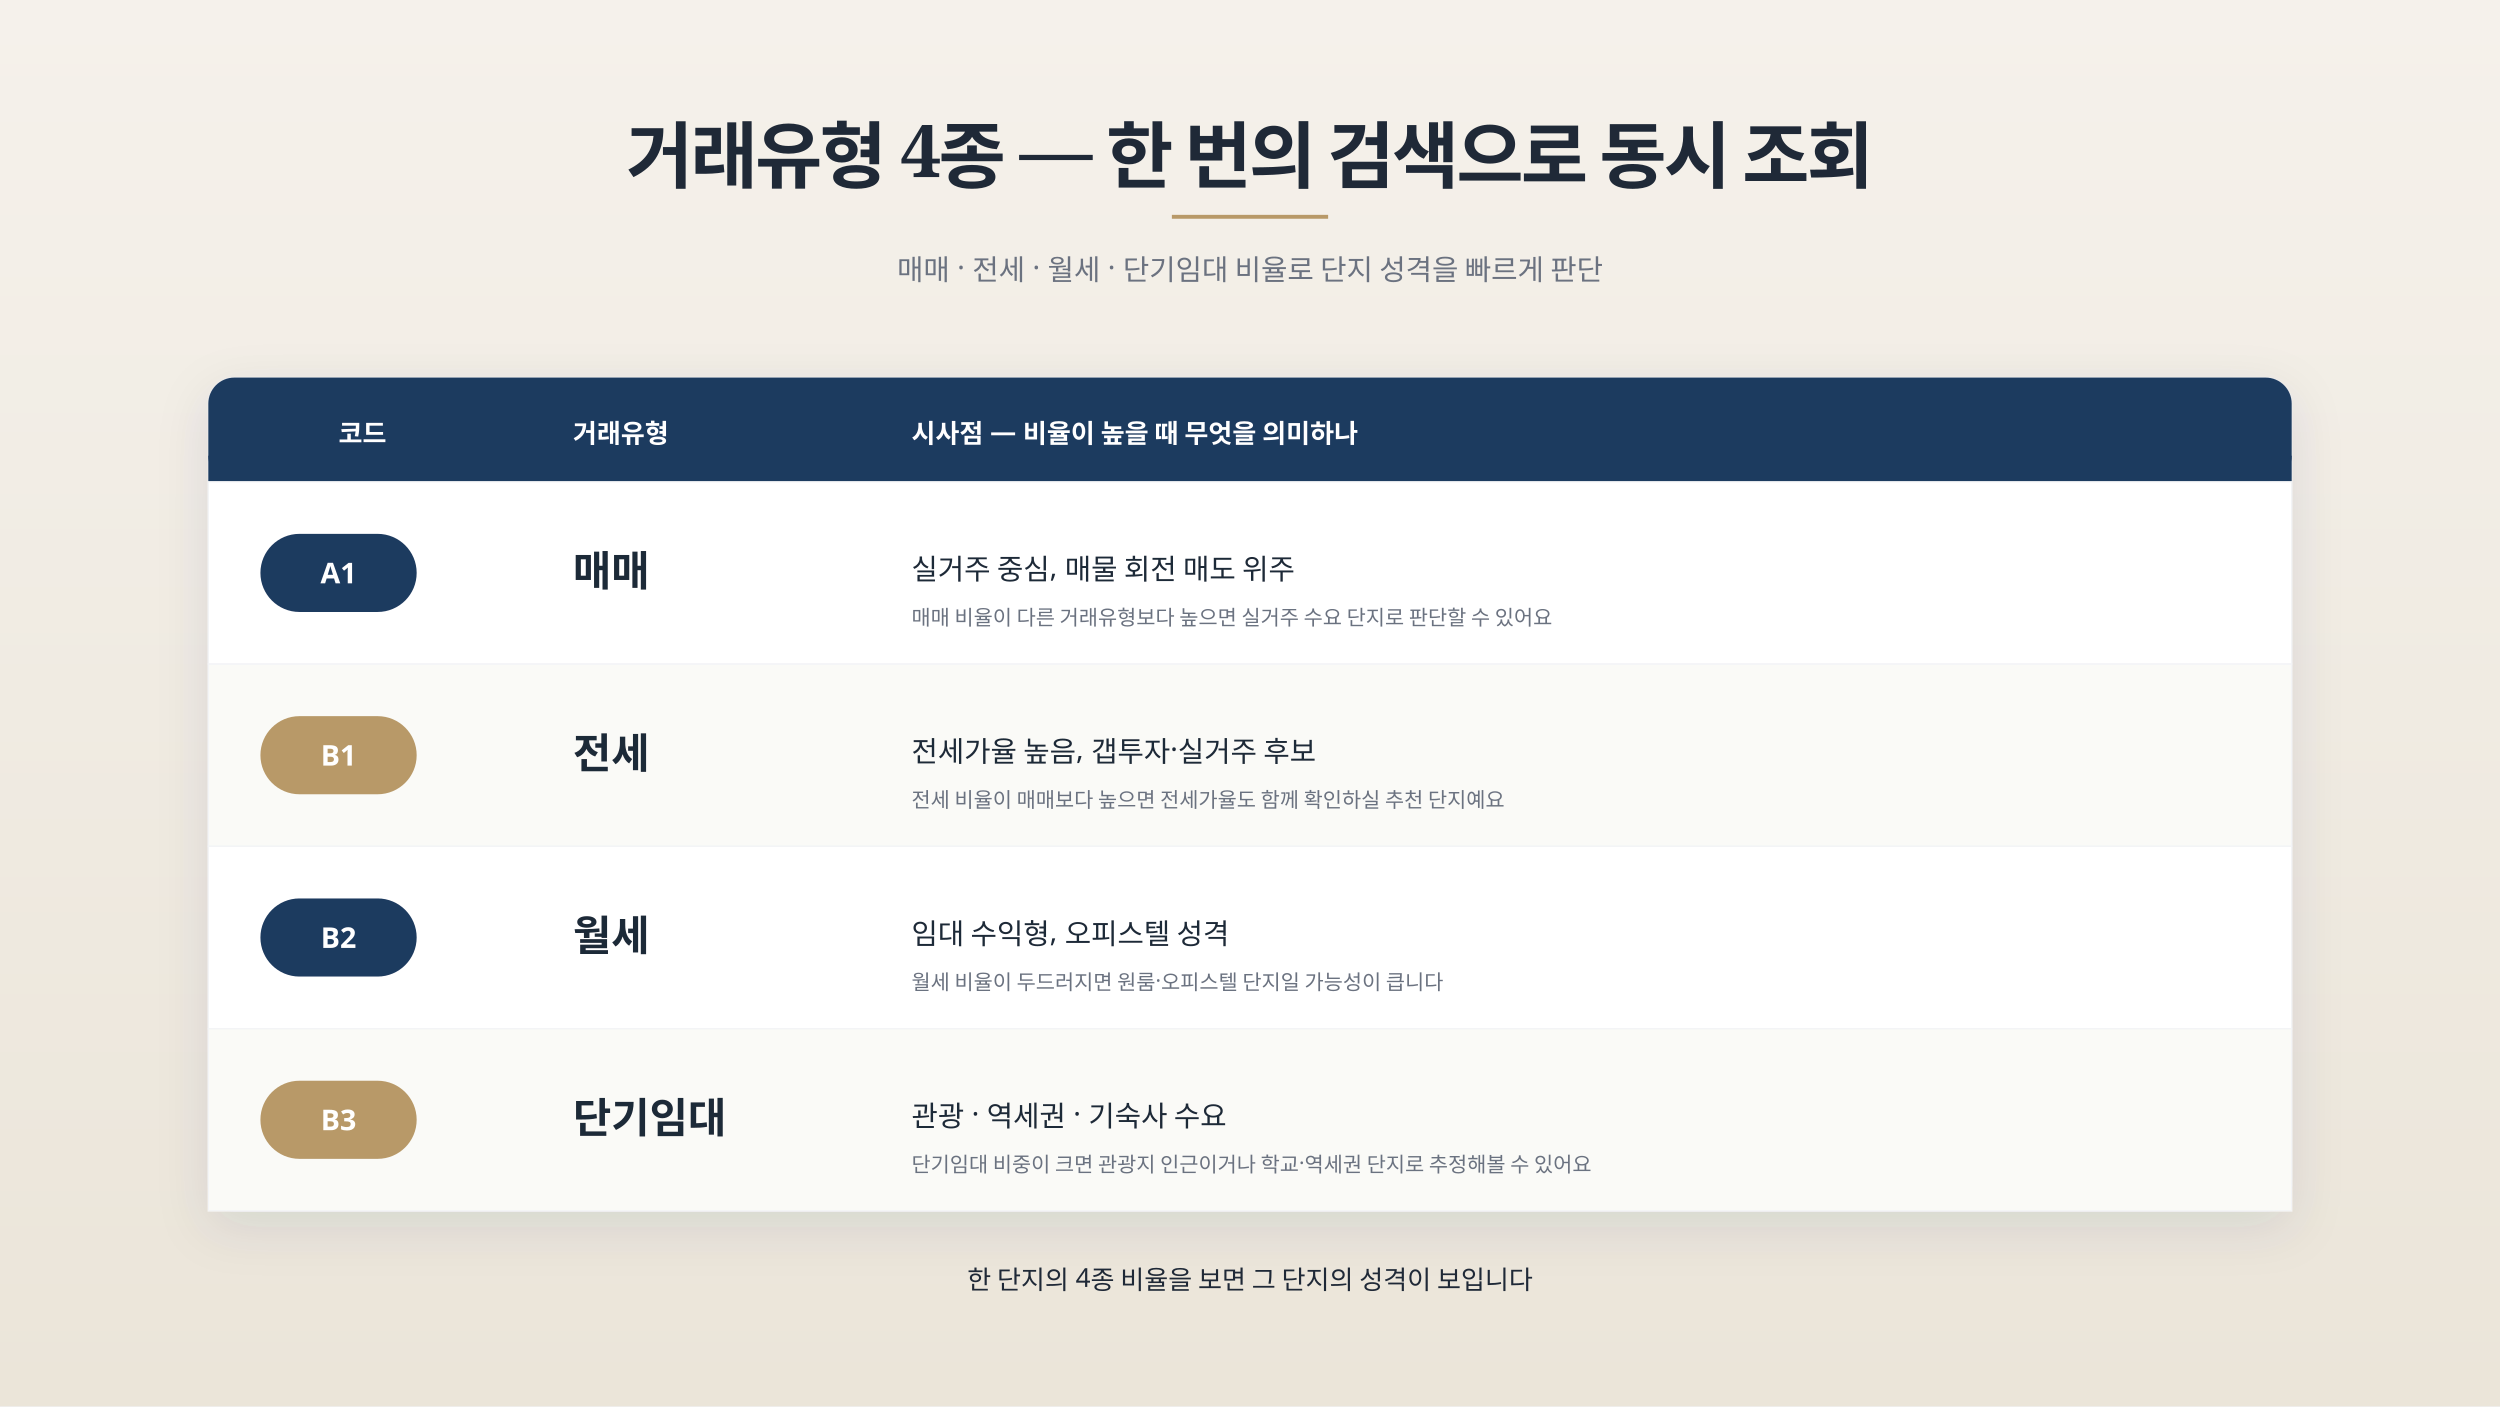
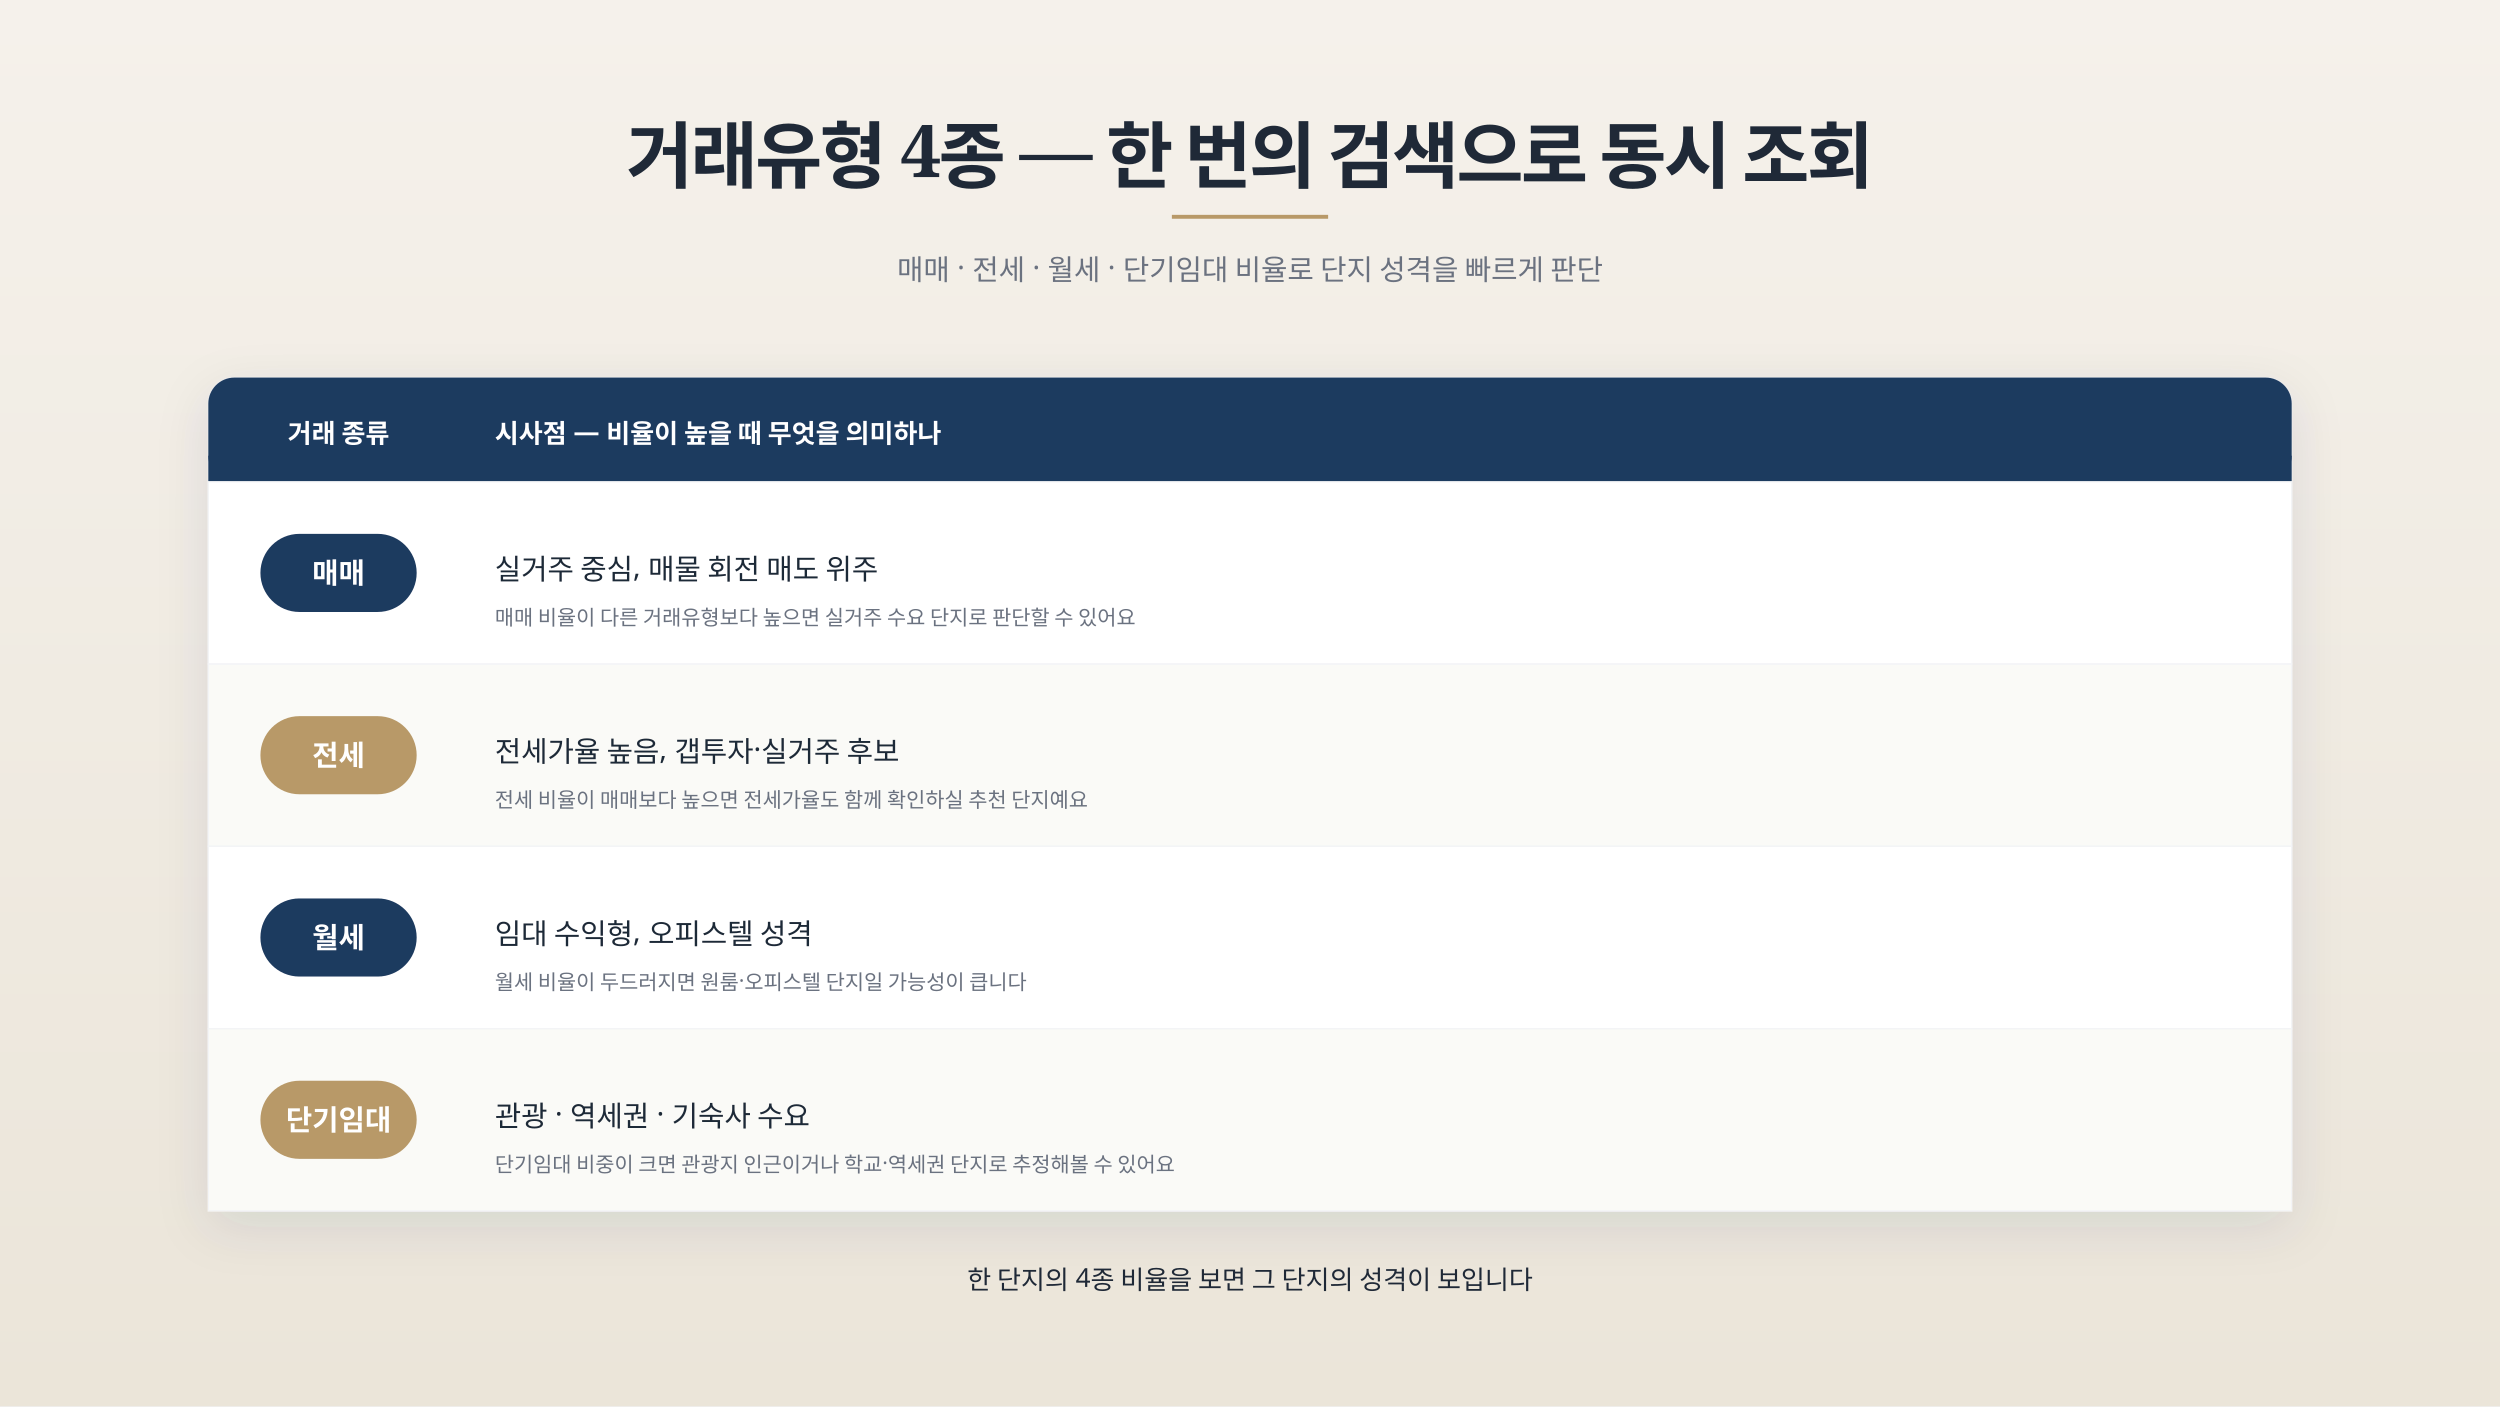
- <svg xmlns="http://www.w3.org/2000/svg" viewBox="0 0 1920 1080" width="1920" height="1080" role="img" aria-label="거래유형 4종 표 — A1 매매·B1 전세·B2 월세·B3 단기임대 시사점">
+ <svg xmlns="http://www.w3.org/2000/svg" viewBox="0 0 1920 1080" width="1920" height="1080" role="img" aria-label="거래유형 4종 표 — 매매·전세·월세·단기임대 시사점">
  <defs>
    <linearGradient id="bg" x1="0" y1="0" x2="0" y2="1">
      <stop offset="0%" stop-color="#F5F1EB" />
      <stop offset="100%" stop-color="#EBE5D9" />
    </linearGradient>
    <linearGradient id="card" x1="0" y1="0" x2="0" y2="1">
      <stop offset="0%" stop-color="#FFFFFF" />
      <stop offset="100%" stop-color="#FAFAF7" />
    </linearGradient>
    <filter id="shadow" x="-20%" y="-20%" width="140%" height="140%">
      <feDropShadow dx="0" dy="12" stdDeviation="20" flood-color="#1E3A5F" flood-opacity="0.10" />
    </filter>
  </defs>
  <rect width="1920" height="1080" fill="url(#bg)" />
  <text x="960" y="140" font-family="'Noto Serif KR', serif" font-size="56" font-weight="700" fill="#1F2937" text-anchor="middle" letter-spacing="-2">
    거래유형 4종 — 한 번의 검색으로 동시 조회
  </text>
  <rect x="900" y="165" width="120" height="3" fill="#B89968" />
  <text x="960" y="215" font-family="'Pretendard', sans-serif" font-size="22" fill="#6B7280" text-anchor="middle">
    매매 · 전세 · 월세 · 단기임대 비율로 단지 성격을 빠르게 판단
  </text>
  <g transform="translate(160, 290)" filter="url(#shadow)">
    <rect x="0" y="0" width="1600" height="640" rx="20" fill="url(#card)" stroke="#E5E7EB" stroke-width="1" />
    <rect x="0" y="0" width="1600" height="80" rx="20" fill="#1E3A5F" />
    <rect x="0" y="60" width="1600" height="20" fill="#1E3A5F" />
-     <text x="100" y="50" font-family="'Pretendard', sans-serif" font-size="20" font-weight="600" fill="#FFFFFF">
-       코드
+     <text x="100" y="50" text-anchor="middle" font-family="'Pretendard', sans-serif" font-size="20" font-weight="600" fill="#FFFFFF">
+       거래 종류
    </text>
-     <text x="280" y="50" font-family="'Pretendard', sans-serif" font-size="20" font-weight="600" fill="#FFFFFF">
-       거래유형
-     </text>
-     <text x="540" y="50" font-family="'Pretendard', sans-serif" font-size="20" font-weight="600" fill="#FFFFFF">
+     <text x="220" y="50" font-family="'Pretendard', sans-serif" font-size="20" font-weight="600" fill="#FFFFFF">
      시사점 — 비율이 높을 때 무엇을 의미하나
    </text>
    <rect x="0" y="80" width="1600" height="140" fill="#FFFFFF" stroke="#F3F4F6" />
    <rect x="40" y="120" width="120" height="60" rx="30" fill="#1E3A5F" />
-     <text x="100" y="158" font-family="'Pretendard', sans-serif" font-size="22" font-weight="700" fill="#FFFFFF" text-anchor="middle">A1</text>
-     <text x="280" y="160" font-family="'Noto Serif KR', serif" font-size="32" font-weight="700" fill="#1F2937">매매</text>
-     <text x="540" y="155" font-family="'Pretendard', sans-serif" font-size="22" font-weight="500" fill="#1F2937">실거주 중심, 매물 회전 매도 위주</text>
-     <text x="540" y="190" font-family="'Pretendard', sans-serif" font-size="16" fill="#6B7280">매매 비율이 다른 거래유형보다 높으면 실거주 수요 단지로 판단할 수 있어요</text>
+     <text x="100" y="158" font-family="'Pretendard', sans-serif" font-size="22" font-weight="700" fill="#FFFFFF" text-anchor="middle">매매</text>
+     <text x="220" y="155" font-family="'Pretendard', sans-serif" font-size="22" font-weight="500" fill="#1F2937">실거주 중심, 매물 회전 매도 위주</text>
+     <text x="220" y="190" font-family="'Pretendard', sans-serif" font-size="16" fill="#6B7280">매매 비율이 다른 거래유형보다 높으면 실거주 수요 단지로 판단할 수 있어요</text>
    <rect x="0" y="220" width="1600" height="140" fill="#FAFAF7" stroke="#F3F4F6" />
    <rect x="40" y="260" width="120" height="60" rx="30" fill="#B89968" />
-     <text x="100" y="298" font-family="'Pretendard', sans-serif" font-size="22" font-weight="700" fill="#FFFFFF" text-anchor="middle">B1</text>
-     <text x="280" y="300" font-family="'Noto Serif KR', serif" font-size="32" font-weight="700" fill="#1F2937">전세</text>
-     <text x="540" y="295" font-family="'Pretendard', sans-serif" font-size="22" font-weight="500" fill="#1F2937">전세가율 높음, 갭투자·실거주 후보</text>
-     <text x="540" y="330" font-family="'Pretendard', sans-serif" font-size="16" fill="#6B7280">전세 비율이 매매보다 높으면 전세가율도 함께 확인하실 추천 단지예요</text>
+     <text x="100" y="298" font-family="'Pretendard', sans-serif" font-size="22" font-weight="700" fill="#FFFFFF" text-anchor="middle">전세</text>
+     <text x="220" y="295" font-family="'Pretendard', sans-serif" font-size="22" font-weight="500" fill="#1F2937">전세가율 높음, 갭투자·실거주 후보</text>
+     <text x="220" y="330" font-family="'Pretendard', sans-serif" font-size="16" fill="#6B7280">전세 비율이 매매보다 높으면 전세가율도 함께 확인하실 추천 단지예요</text>
    <rect x="0" y="360" width="1600" height="140" fill="#FFFFFF" stroke="#F3F4F6" />
    <rect x="40" y="400" width="120" height="60" rx="30" fill="#1E3A5F" />
-     <text x="100" y="438" font-family="'Pretendard', sans-serif" font-size="22" font-weight="700" fill="#FFFFFF" text-anchor="middle">B2</text>
-     <text x="280" y="440" font-family="'Noto Serif KR', serif" font-size="32" font-weight="700" fill="#1F2937">월세</text>
-     <text x="540" y="435" font-family="'Pretendard', sans-serif" font-size="22" font-weight="500" fill="#1F2937">임대 수익형, 오피스텔 성격</text>
-     <text x="540" y="470" font-family="'Pretendard', sans-serif" font-size="16" fill="#6B7280">월세 비율이 두드러지면 원룸·오피스텔 단지일 가능성이 큽니다</text>
+     <text x="100" y="438" font-family="'Pretendard', sans-serif" font-size="22" font-weight="700" fill="#FFFFFF" text-anchor="middle">월세</text>
+     <text x="220" y="435" font-family="'Pretendard', sans-serif" font-size="22" font-weight="500" fill="#1F2937">임대 수익형, 오피스텔 성격</text>
+     <text x="220" y="470" font-family="'Pretendard', sans-serif" font-size="16" fill="#6B7280">월세 비율이 두드러지면 원룸·오피스텔 단지일 가능성이 큽니다</text>
    <rect x="0" y="500" width="1600" height="140" rx="0" fill="#FAFAF7" stroke="#F3F4F6" />
    <rect x="40" y="540" width="120" height="60" rx="30" fill="#B89968" />
-     <text x="100" y="578" font-family="'Pretendard', sans-serif" font-size="22" font-weight="700" fill="#FFFFFF" text-anchor="middle">B3</text>
-     <text x="280" y="580" font-family="'Noto Serif KR', serif" font-size="32" font-weight="700" fill="#1F2937">단기임대</text>
-     <text x="540" y="575" font-family="'Pretendard', sans-serif" font-size="22" font-weight="500" fill="#1F2937">관광 · 역세권 · 기숙사 수요</text>
-     <text x="540" y="610" font-family="'Pretendard', sans-serif" font-size="16" fill="#6B7280">단기임대 비중이 크면 관광지 인근이거나 학교·역세권 단지로 추정해볼 수 있어요</text>
+     <text x="100" y="578" font-family="'Pretendard', sans-serif" font-size="22" font-weight="700" fill="#FFFFFF" text-anchor="middle">단기임대</text>
+     <text x="220" y="575" font-family="'Pretendard', sans-serif" font-size="22" font-weight="500" fill="#1F2937">관광 · 역세권 · 기숙사 수요</text>
+     <text x="220" y="610" font-family="'Pretendard', sans-serif" font-size="16" fill="#6B7280">단기임대 비중이 크면 관광지 인근이거나 학교·역세권 단지로 추정해볼 수 있어요</text>
  </g>
  <text x="960" y="990" font-family="'Pretendard', sans-serif" font-size="20" fill="#1F2937" text-anchor="middle" font-weight="500">
    한 단지의 4종 비율을 보면 그 단지의 성격이 보입니다
  </text>
</svg>
